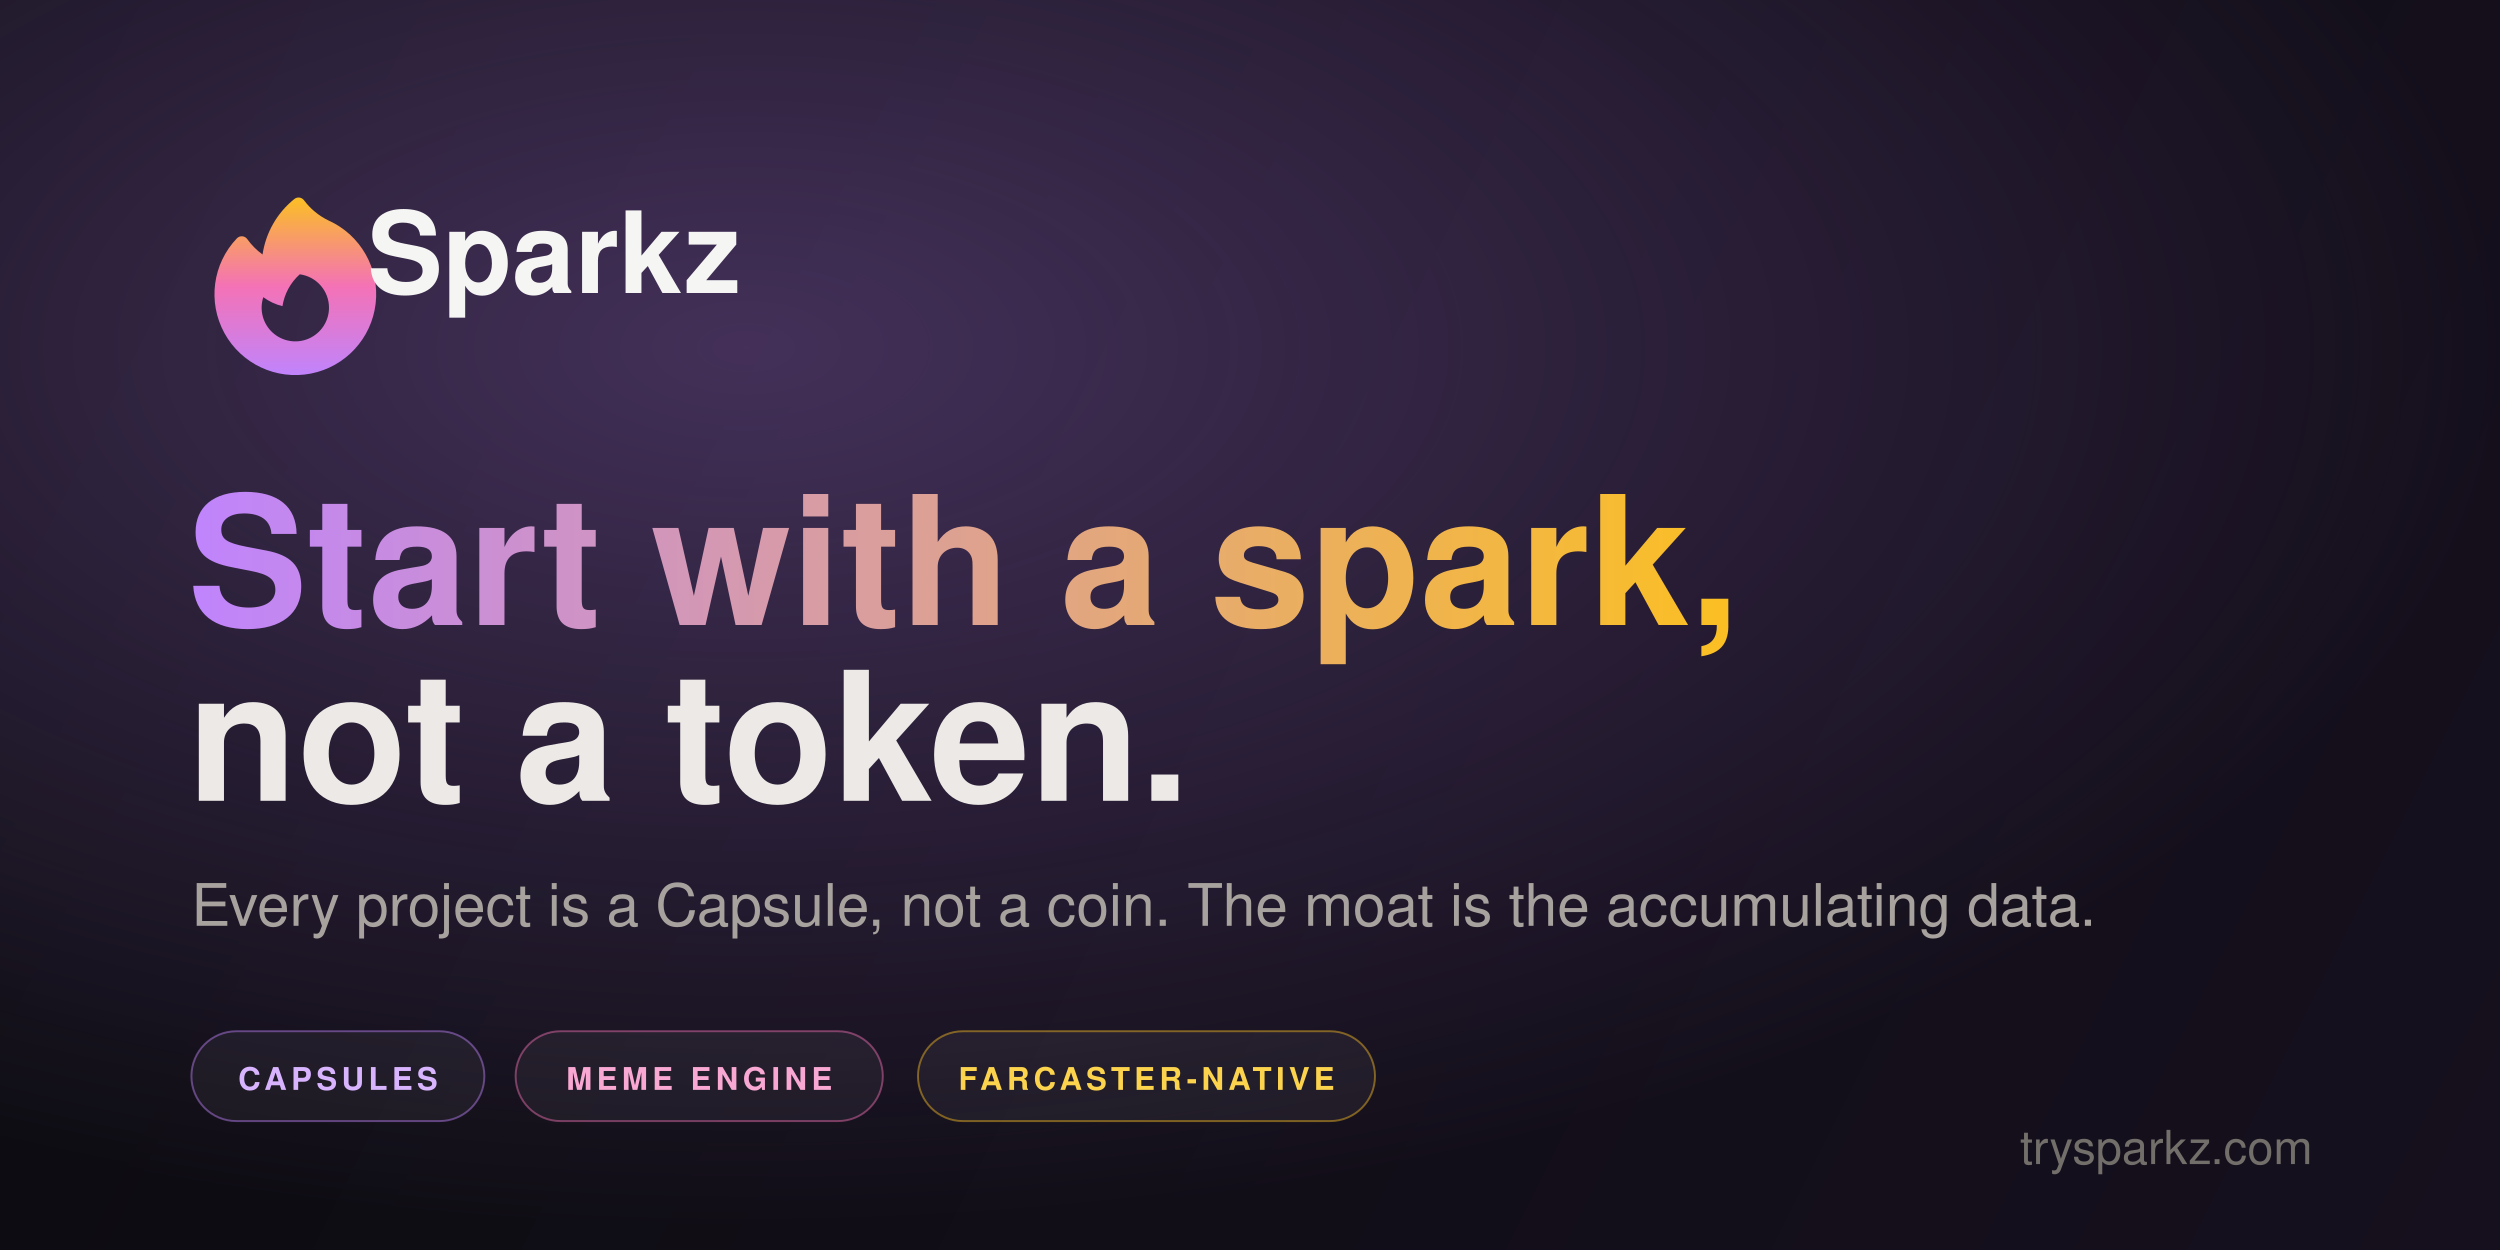
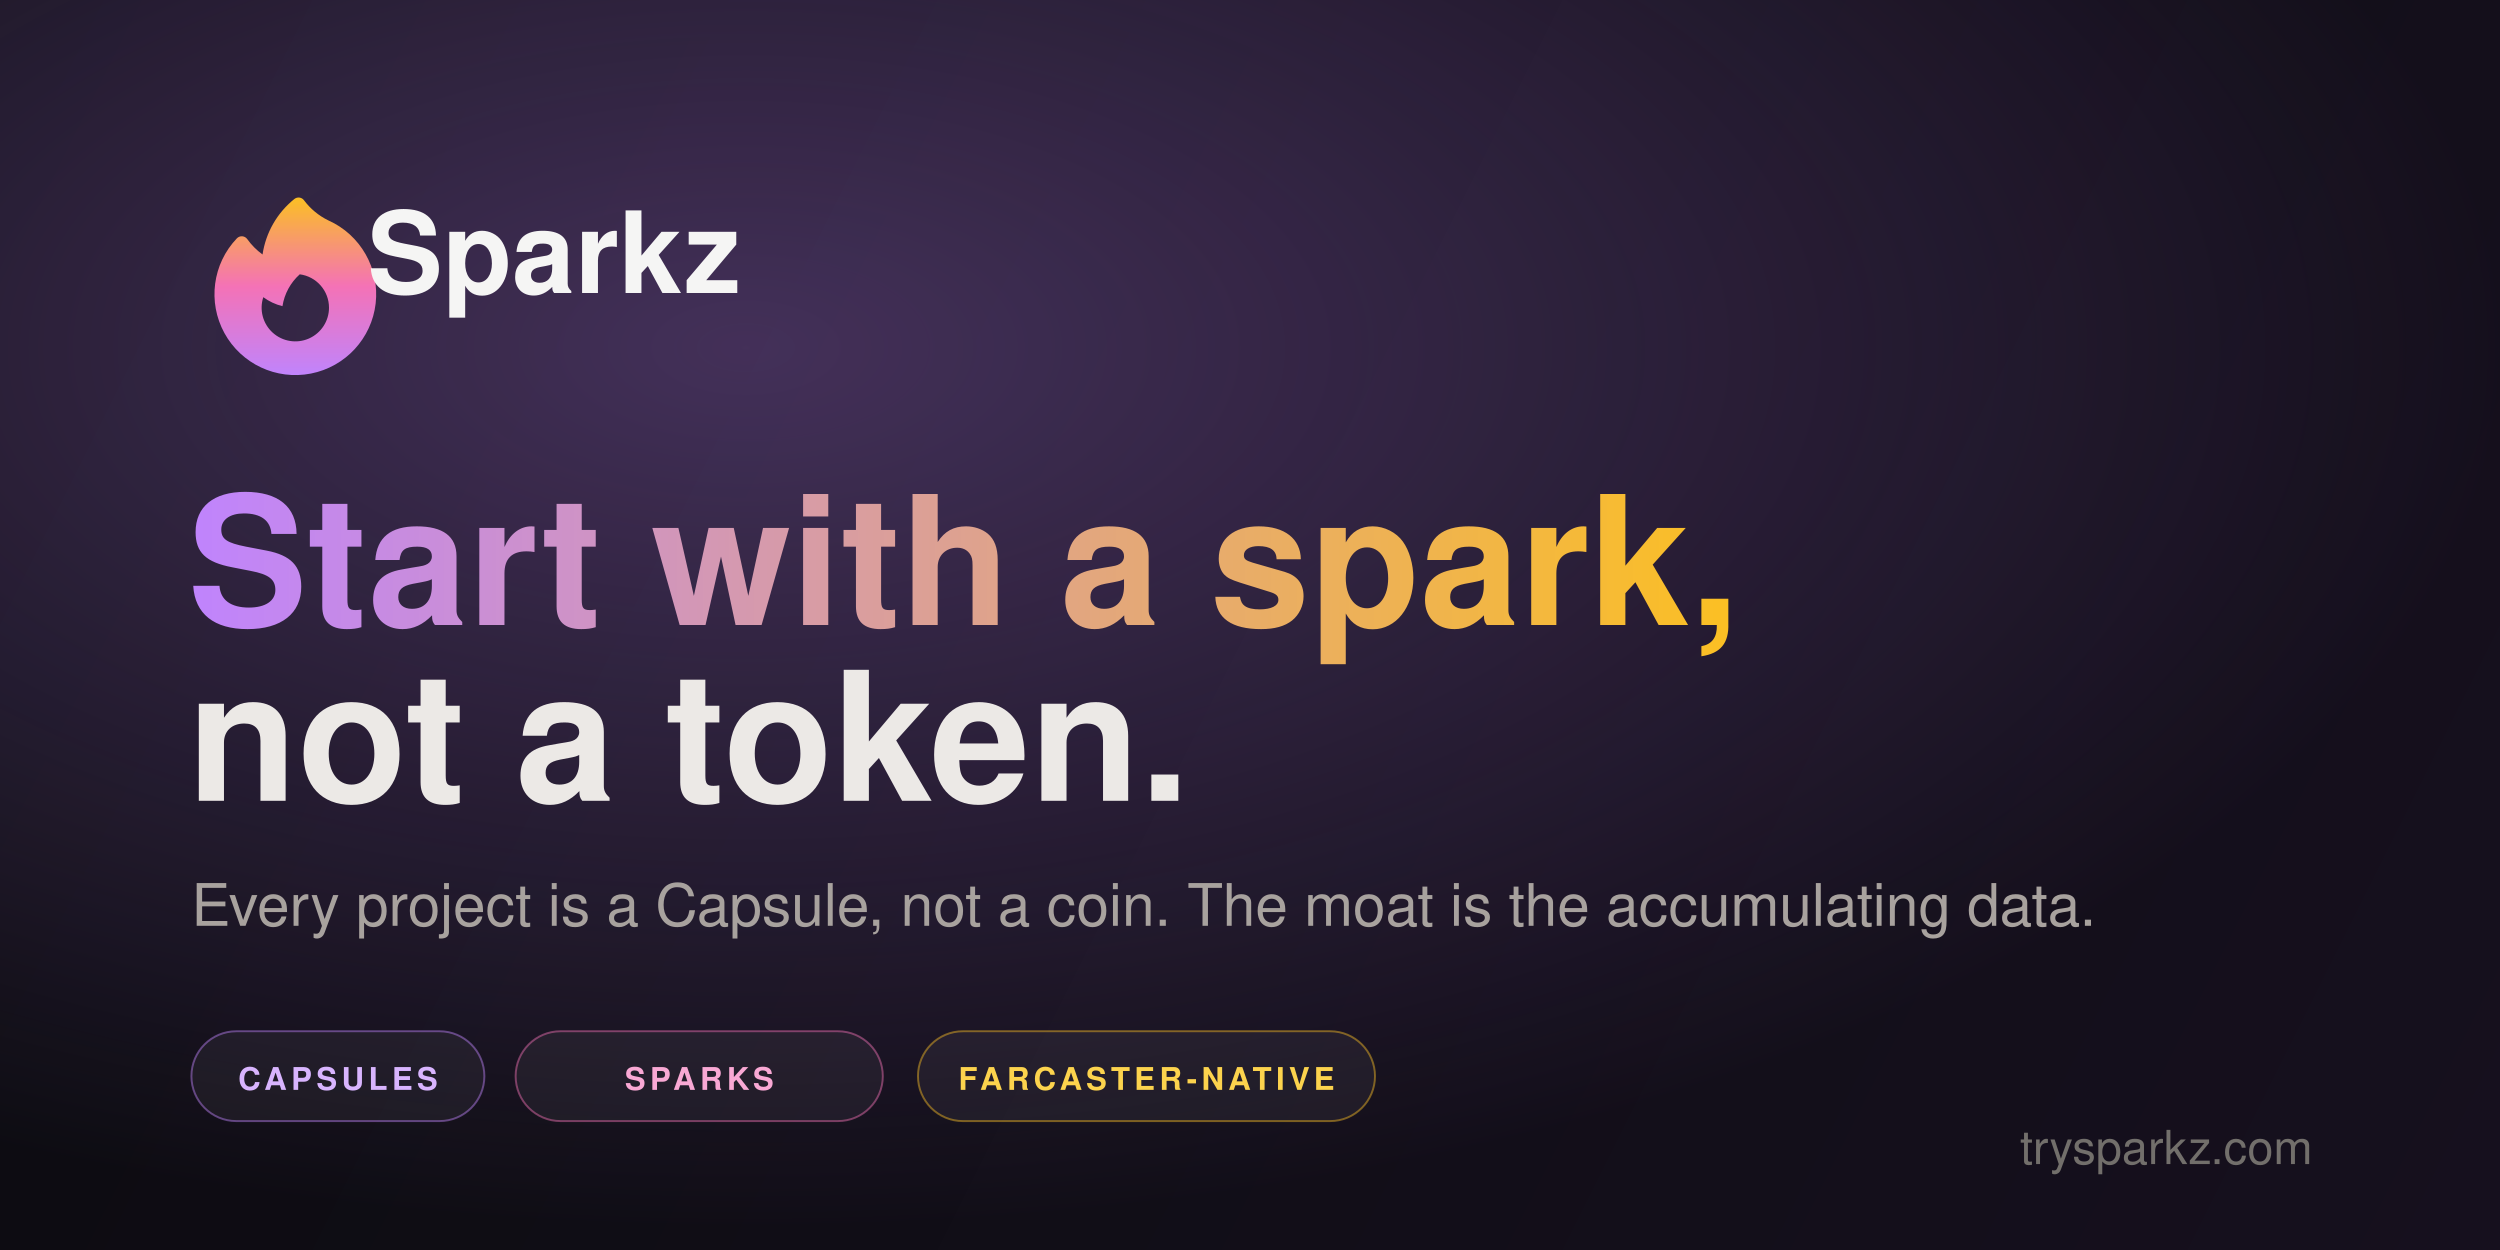
<svg xmlns="http://www.w3.org/2000/svg" width="1280" height="640" viewBox="0 0 1280 640" fill="none" role="img" aria-label="Sparkz - start with a spark, not a token">
  <defs>
    <linearGradient id="bg" x1="0" y1="0" x2="1280" y2="640" gradientUnits="userSpaceOnUse">
      <stop offset="0" stop-color="#0b0b0f" />
      <stop offset="1" stop-color="#16101e" />
    </linearGradient>
    <linearGradient id="spark" x1="0" y1="0" x2="1" y2="0">
      <stop offset="0" stop-color="#c084fc" />
      <stop offset="1" stop-color="#fbbf24" />
    </linearGradient>
    <linearGradient id="flame" x1="0" y1="0" x2="0" y2="1">
      <stop offset="0" stop-color="#fbbf24" />
      <stop offset="0.5" stop-color="#f472b6" />
      <stop offset="1" stop-color="#c084fc" />
    </linearGradient>
    <radialGradient id="glow" cx="0.3" cy="0.28" r="0.7">
      <stop offset="0" stop-color="#c084fc" stop-opacity="0.3" />
      <stop offset="1" stop-color="#c084fc" stop-opacity="0" />
    </radialGradient>
    <style>
      .wm { font-family: 'Space Grotesk','Segoe UI',Helvetica,Arial,sans-serif; font-weight: 700; }
      .body { font-family: 'Space Grotesk','Segoe UI',Helvetica,Arial,sans-serif; font-weight: 500; }
      .chip { font-family: 'Space Grotesk','Segoe UI',Helvetica,Arial,sans-serif; font-weight: 600; letter-spacing: 0.14em; }
    </style>
  </defs>
  <rect width="1280" height="640" fill="url(#bg)" />
  <rect width="1280" height="640" fill="url(#glow)" />
  <g transform="translate(96 92) scale(4.6)">
    <path fill="url(#flame)" fill-rule="evenodd" clip-rule="evenodd" d="M12.963 2.286a.75.75 0 0 0-1.071-.136 9.742 9.742 0 0 0-3.539 6.176 7.547 7.547 0 0 1-1.705-1.715.75.75 0 0 0-1.152-.082A9 9 0 1 0 15.68 4.534a7.46 7.46 0 0 1-2.717-2.248ZM15.75 14.25a3.75 3.75 0 1 1-7.313-1.172c.628.465 1.35.81 2.133 1a5.99 5.99 0 0 1 1.925-3.546 3.75 3.75 0 0 1 3.255 3.718Z" />
  </g>
  <text x="188" y="150" class="wm" font-size="58" fill="#f5f5f4">Sparkz</text>
  <text x="96" y="320" class="wm" font-size="92" fill="url(#spark)">Start with a spark,</text>
  <text x="96" y="410" class="wm" font-size="92" fill="#ece9e6">not a token.</text>
  <text x="98" y="474" class="body" font-size="30" fill="#a8a29e">Every project is a Capsule, not a coin. The moat is the accumulating data.</text>
  <g transform="translate(98 528)">
    <rect x="0" y="0" width="150" height="46" rx="23" fill="#ffffff" fill-opacity="0.05" stroke="#c084fc" stroke-opacity="0.45" />
    <text x="75" y="30" class="chip" font-size="16" fill="#d8b4fe" text-anchor="middle">CAPSULES</text>
    <rect x="166" y="0" width="188" height="46" rx="23" fill="#ffffff" fill-opacity="0.05" stroke="#f472b6" stroke-opacity="0.45" />
-     <text x="260" y="30" class="chip" font-size="16" fill="#f9a8d4" text-anchor="middle">MEME ENGINE</text>
+     <text x="260" y="30" class="chip" font-size="16" fill="#f9a8d4" text-anchor="middle">SPARKS</text>
    <rect x="372" y="0" width="234" height="46" rx="23" fill="#ffffff" fill-opacity="0.05" stroke="#fbbf24" stroke-opacity="0.45" />
    <text x="489" y="30" class="chip" font-size="16" fill="#fcd34d" text-anchor="middle">FARCASTER-NATIVE</text>
  </g>
  <text x="1184" y="596" class="body" font-size="24" fill="#726f6b" text-anchor="end">trysparkz.com</text>
</svg>
